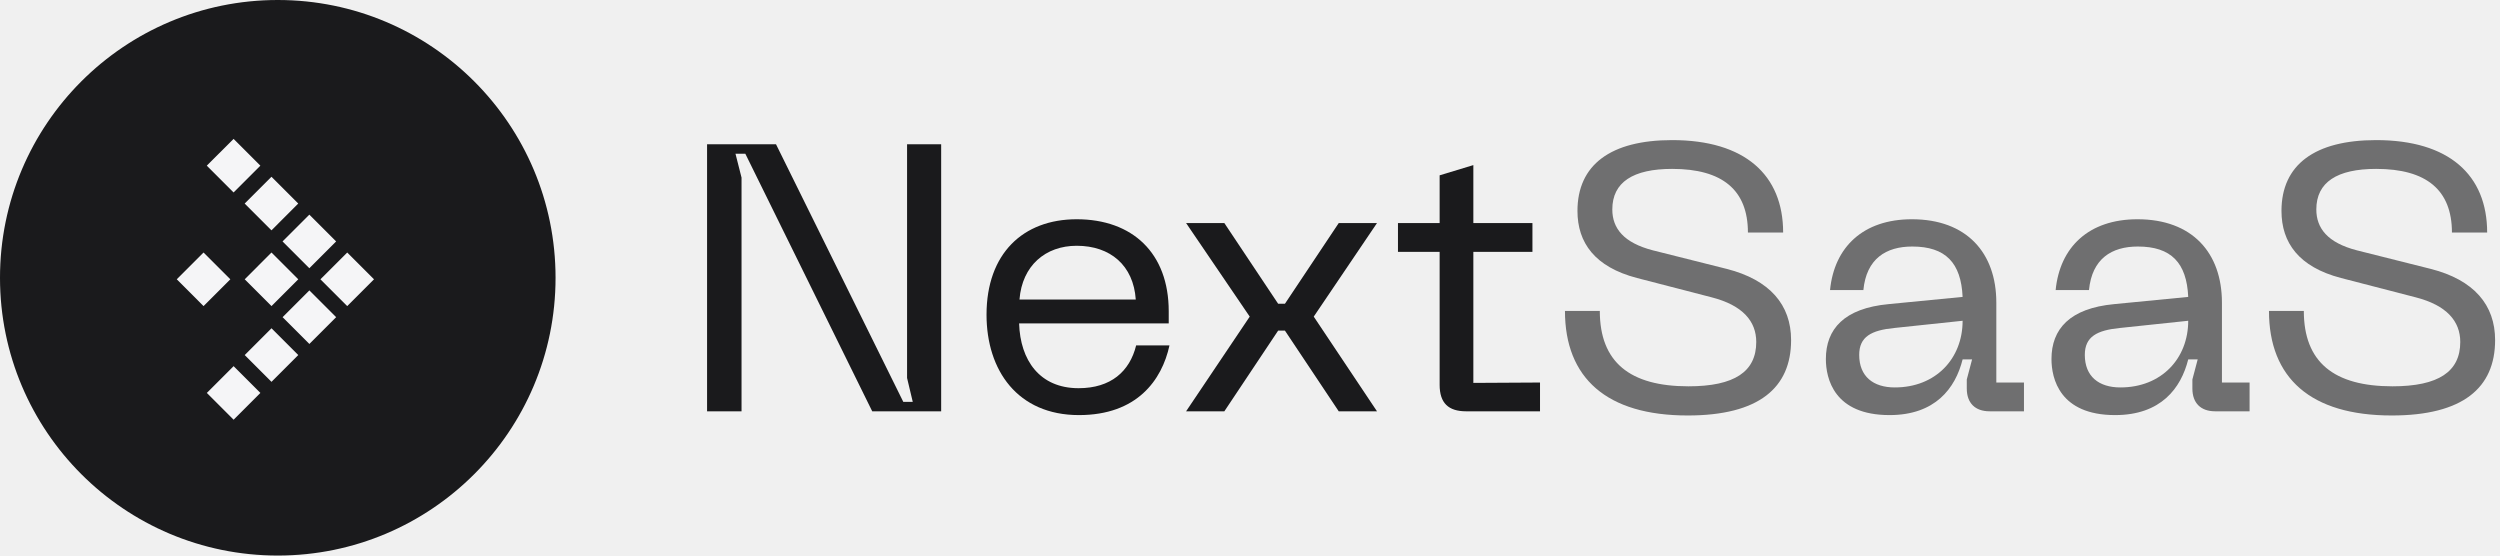
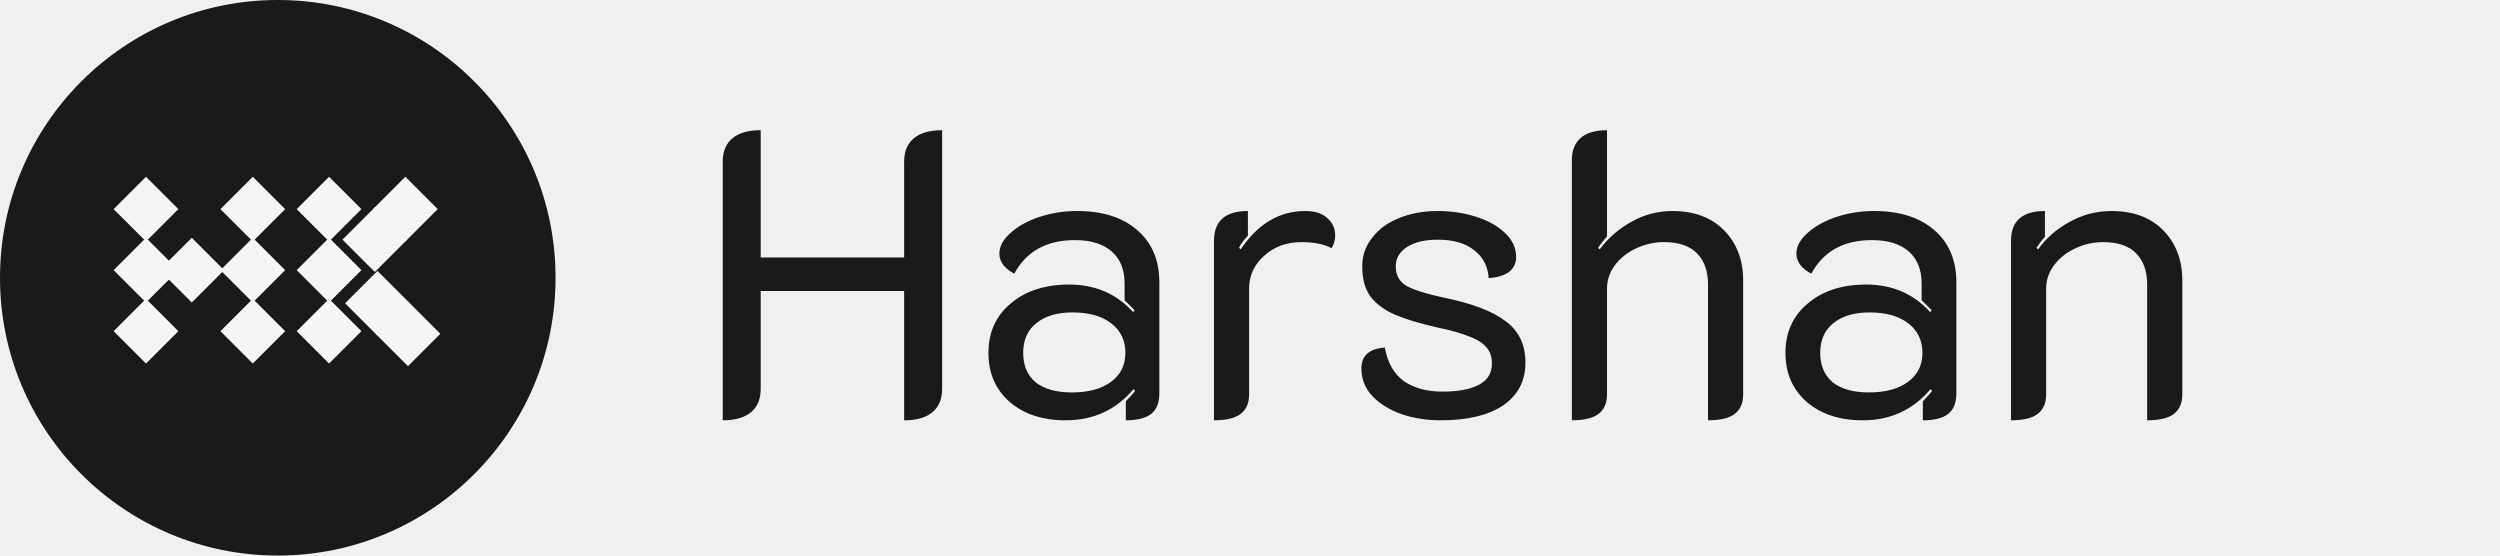
<svg xmlns="http://www.w3.org/2000/svg" width="198" height="44" viewBox="0 0 198 44" fill="none">
-   <path d="M197.613 26.936C197.613 30.716 195.063 32.906 189.423 32.906C183.003 32.906 179.703 29.936 179.703 24.626H182.463C182.463 28.676 184.833 30.596 189.483 30.596C193.143 30.596 194.853 29.426 194.853 27.086C194.853 25.436 193.773 24.176 191.313 23.546L185.403 22.016C182.073 21.146 180.693 19.226 180.693 16.706C180.693 13.046 183.333 11.096 188.193 11.096C193.953 11.096 196.983 13.856 196.983 18.416H194.193C194.193 15.056 192.183 13.376 188.193 13.376C185.103 13.376 183.453 14.426 183.453 16.586C183.453 18.086 184.353 19.226 186.663 19.826L192.513 21.296C195.933 22.166 197.613 24.146 197.613 26.936Z" fill="#1A1A1C" fill-opacity="0.6" />
-   <path d="M162.477 28.435C162.477 26.065 163.917 24.415 167.457 24.085L173.307 23.515C173.187 20.815 171.957 19.525 169.317 19.525C167.247 19.525 165.687 20.485 165.447 22.975H162.807C163.137 19.585 165.417 17.365 169.287 17.365C173.637 17.365 175.977 20.035 175.977 23.965V30.295H178.167V32.575H175.437C174.297 32.575 173.637 31.915 173.637 30.775V30.055L174.057 28.465H173.307C172.737 30.745 171.147 32.875 167.517 32.875C163.137 32.875 162.477 29.995 162.477 28.435ZM165.117 28.105C165.117 29.815 166.227 30.685 167.937 30.685C171.177 30.685 173.307 28.405 173.307 25.405L167.907 25.975C166.077 26.155 165.117 26.665 165.117 28.105Z" fill="#1A1A1C" fill-opacity="0.6" />
-   <path d="M144.609 28.435C144.609 26.065 146.049 24.415 149.589 24.085L155.439 23.515C155.319 20.815 154.089 19.525 151.449 19.525C149.379 19.525 147.819 20.485 147.579 22.975H144.939C145.269 19.585 147.549 17.365 151.419 17.365C155.769 17.365 158.109 20.035 158.109 23.965V30.295H160.299V32.575H157.569C156.429 32.575 155.769 31.915 155.769 30.775V30.055L156.189 28.465H155.439C154.869 30.745 153.279 32.875 149.649 32.875C145.269 32.875 144.609 29.995 144.609 28.435ZM147.249 28.105C147.249 29.815 148.359 30.685 150.069 30.685C153.309 30.685 155.439 28.405 155.439 25.405L150.039 25.975C148.209 26.155 147.249 26.665 147.249 28.105Z" fill="#1A1A1C" fill-opacity="0.6" />
-   <path d="M141.855 26.936C141.855 30.716 139.305 32.906 133.665 32.906C127.245 32.906 123.945 29.936 123.945 24.626H126.705C126.705 28.676 129.075 30.596 133.725 30.596C137.385 30.596 139.095 29.426 139.095 27.086C139.095 25.436 138.015 24.176 135.555 23.546L129.645 22.016C126.315 21.146 124.935 19.226 124.935 16.706C124.935 13.046 127.575 11.096 132.435 11.096C138.195 11.096 141.225 13.856 141.225 18.416H138.435C138.435 15.056 136.425 13.376 132.435 13.376C129.345 13.376 127.695 14.426 127.695 16.586C127.695 18.086 128.595 19.226 130.905 19.826L136.755 21.296C140.175 22.166 141.855 24.146 141.855 26.936Z" fill="#1A1A1C" fill-opacity="0.6" />
-   <path d="M121.969 30.296V32.576H116.119C114.709 32.576 114.019 31.916 114.019 30.476V19.946H110.719V17.666H114.019V13.886L116.689 13.076V17.666H121.369V19.946H116.689V30.326L121.969 30.296Z" fill="#1A1A1C" />
-   <path d="M93.938 32.576L98.978 25.076L93.938 17.666H96.968L101.228 24.056H101.768L106.028 17.666H109.058L104.048 25.076L109.058 32.576H106.028L101.768 26.186H101.228L96.968 32.576H93.938Z" fill="#1A1A1C" />
-   <path d="M78.133 24.925C78.133 20.095 81.013 17.365 85.273 17.365C89.683 17.365 92.563 20.035 92.563 24.655V25.615H80.713C80.803 28.525 82.333 30.745 85.423 30.745C87.973 30.745 89.473 29.425 89.983 27.355H92.623C92.023 30.115 90.043 32.875 85.453 32.875C80.593 32.875 78.133 29.335 78.133 24.925ZM80.743 23.725H89.953C89.773 21.025 87.943 19.465 85.273 19.465C82.813 19.465 80.953 21.025 80.743 23.725Z" fill="#1A1A1C" />
-   <path d="M56 32.576V11.426H61.46L71.54 31.826H72.29L71.84 29.936V11.426H74.54V32.576H69.08L59.03 12.176H58.25L58.73 14.066V32.576H56Z" fill="#1A1A1C" />
-   <rect width="44" height="44" rx="22" fill="#1A1A1C" />
-   <path d="M27.5 20L29.621 22.121L27.5 24.243L25.378 22.121L27.5 20Z" fill="#F5F5F7" />
-   <path d="M20.623 31.12L18.502 33.242L16.381 31.12L18.502 28.999L20.623 31.12Z" fill="#F5F5F7" />
-   <path d="M24.5 17L26.621 19.121L24.5 21.243L22.378 19.121L24.5 17Z" fill="#F5F5F7" />
-   <path d="M23.623 28.12L21.502 30.242L19.381 28.12L21.502 25.999L23.623 28.12Z" fill="#F5F5F7" />
-   <path d="M21.5 14L23.621 16.121L21.5 18.243L19.378 16.121L21.5 14Z" fill="#F5F5F7" />
-   <path d="M26.623 25.12L24.502 27.242L22.381 25.12L24.502 22.999L26.623 25.12Z" fill="#F5F5F7" />
-   <path d="M18.5 11L20.621 13.121L18.5 15.243L16.378 13.121L18.5 11Z" fill="#F5F5F7" />
-   <path d="M23.623 22.12L21.502 24.242L19.381 22.12L21.502 19.999L23.623 22.12Z" fill="#F5F5F7" />
-   <path d="M18.243 22.12L16.121 24.242L14 22.12L16.121 19.999L18.243 22.12Z" fill="#F5F5F7" />
+   <g clip-path="url(#clip0_481_304)">
+     <path d="M44 22C44 9.85 34.15 0 22 0C9.85 0 0 9.85 0 22C0 34.15 9.85 44 22 44C34.15 44 44 34.15 44 22Z" fill="#1A1A1C" />
+     <path d="M20.021 23.666L22.584 26.229L20.021 28.792L17.458 26.229L20.021 23.666Z" fill="#F5F5F7" />
+     <path d="M26.062 23.666L28.625 26.229L26.062 28.792L23.499 26.229L26.062 23.666Z" fill="#F5F5F7" />
+     <path d="M29.686 16.416L32.249 18.979L29.686 21.542L27.123 18.979L29.686 16.416Z" fill="#F5F5F7" />
+     <path d="M32.103 14L34.666 16.563L32.103 19.126L29.54 16.563L32.103 14Z" fill="#F5F5F7" />
+     <path d="M29.895 21.457L32.458 24.02L29.895 26.583L27.331 24.02L29.895 21.457Z" fill="#F5F5F7" />
+     <path d="M32.311 23.873L34.874 26.436L32.311 28.999L29.748 26.436L32.311 23.873Z" fill="#F5F5F7" />
+     <path d="M11.563 23.666L14.126 26.229L11.563 28.792L9 26.229L11.563 23.666Z" fill="#F5F5F7" />
+     <path d="M11.563 18.832L14.126 21.395L11.563 23.958L9 21.395L11.563 18.832Z" fill="#F5F5F7" />
+     <path d="M22.584 16.563L20.021 19.126L17.458 16.563L20.021 14L22.584 16.563Z" fill="#F5F5F7" />
+     <path d="M28.625 16.563L26.062 19.126L23.499 16.563L26.062 14L28.625 16.563Z" fill="#F5F5F7" />
+     <path d="M11.563 14L14.126 16.563L11.563 19.126L9 16.563L11.563 14Z" fill="#F5F5F7" />
+     <path d="M17.751 21.395L15.188 23.958L12.625 21.395L15.188 18.832L17.751 21.395Z" fill="#F5F5F7" />
+     <path d="M22.584 21.395L20.021 23.958L17.458 21.395L20.021 18.832L22.584 21.395Z" fill="#F5F5F7" />
+     <path d="M28.625 21.395L26.062 23.958L23.499 21.395L26.062 18.832L28.625 21.395Z" fill="#F5F5F7" />
+     <path d="M57.24 12.808C57.24 11.997 57.496 11.379 58.008 10.952C58.52 10.525 59.267 10.312 60.248 10.312V20.392H71.608V12.808C71.608 11.997 71.864 11.379 72.376 10.952C72.888 10.525 73.635 10.312 74.616 10.312V30.792C74.616 31.603 74.36 32.221 73.848 32.648C73.336 33.075 72.589 33.288 71.608 33.288V23.048H60.248V30.792C60.248 31.603 59.992 32.221 59.48 32.648C58.968 33.075 58.221 33.288 57.24 33.288V12.808ZM84.396 33.288C82.561 33.288 81.078 32.797 79.948 31.816C78.838 30.835 78.284 29.544 78.284 27.944C78.284 26.323 78.87 25.021 80.044 24.04C81.217 23.037 82.764 22.536 84.684 22.536C86.732 22.536 88.417 23.261 89.74 24.712L89.868 24.584C89.633 24.328 89.366 24.061 89.068 23.784V22.44C89.068 21.352 88.726 20.509 88.044 19.912C87.361 19.315 86.39 19.016 85.132 19.016C82.892 19.016 81.292 19.901 80.332 21.672C79.99 21.501 79.702 21.277 79.468 21C79.254 20.701 79.148 20.403 79.148 20.104C79.148 19.528 79.436 18.984 80.012 18.472C80.588 17.939 81.345 17.512 82.284 17.192C83.244 16.872 84.246 16.712 85.292 16.712C87.318 16.712 88.908 17.213 90.06 18.216C91.233 19.219 91.82 20.605 91.82 22.376V31.144C91.82 31.891 91.606 32.435 91.18 32.776C90.753 33.117 90.081 33.288 89.164 33.288V31.784C89.612 31.315 89.857 31.037 89.9 30.952L89.772 30.824C88.385 32.467 86.593 33.288 84.396 33.288ZM84.876 31.08C86.198 31.08 87.233 30.803 87.98 30.248C88.748 29.693 89.132 28.925 89.132 27.944C89.132 26.963 88.758 26.184 88.012 25.608C87.265 25.032 86.241 24.744 84.94 24.744C83.724 24.744 82.764 25.032 82.06 25.608C81.377 26.163 81.036 26.941 81.036 27.944C81.036 28.947 81.366 29.725 82.028 30.28C82.71 30.813 83.66 31.08 84.876 31.08ZM103.09 19.176C101.896 19.176 100.904 19.539 100.114 20.264C99.325 20.968 98.93 21.832 98.93 22.856V31.24C98.93 31.944 98.696 32.467 98.226 32.808C97.778 33.128 97.085 33.288 96.146 33.288V19.08C96.146 17.501 97.042 16.712 98.834 16.712V18.664C98.493 19.027 98.258 19.347 98.13 19.624L98.258 19.752C99.624 17.725 101.33 16.712 103.378 16.712C104.146 16.712 104.733 16.904 105.138 17.288C105.544 17.651 105.746 18.099 105.746 18.632C105.746 19.016 105.65 19.357 105.458 19.656C104.861 19.336 104.072 19.176 103.09 19.176ZM114.095 33.288C113.007 33.288 111.983 33.128 111.023 32.808C110.063 32.467 109.284 31.987 108.687 31.368C108.111 30.749 107.823 30.024 107.823 29.192C107.823 28.168 108.441 27.613 109.679 27.528C109.892 28.723 110.393 29.608 111.183 30.184C111.993 30.739 113.017 31.016 114.255 31.016C115.492 31.016 116.452 30.835 117.135 30.472C117.817 30.109 118.159 29.555 118.159 28.808C118.159 28.275 118.02 27.848 117.743 27.528C117.465 27.187 117.017 26.899 116.399 26.664C115.801 26.408 114.937 26.163 113.807 25.928C112.399 25.608 111.279 25.267 110.447 24.904C109.615 24.541 108.975 24.061 108.527 23.464C108.1 22.867 107.887 22.077 107.887 21.096C107.887 20.264 108.143 19.517 108.655 18.856C109.167 18.173 109.871 17.651 110.766 17.288C111.684 16.904 112.719 16.712 113.871 16.712C114.937 16.712 115.94 16.861 116.879 17.16C117.839 17.459 118.607 17.885 119.183 18.44C119.78 18.995 120.079 19.635 120.079 20.36C120.079 20.851 119.887 21.245 119.503 21.544C119.119 21.821 118.585 21.981 117.903 22.024C117.839 21.085 117.455 20.349 116.751 19.816C116.068 19.261 115.108 18.984 113.871 18.984C112.847 18.984 112.036 19.176 111.439 19.56C110.841 19.944 110.543 20.456 110.543 21.096C110.543 21.779 110.82 22.291 111.375 22.632C111.951 22.952 112.921 23.261 114.286 23.56C116.527 24.008 118.169 24.627 119.215 25.416C120.281 26.184 120.815 27.283 120.815 28.712C120.815 30.163 120.228 31.293 119.055 32.104C117.881 32.893 116.228 33.288 114.095 33.288ZM124.49 12.68C124.49 11.912 124.725 11.325 125.194 10.92C125.663 10.515 126.357 10.312 127.274 10.312V18.728C126.975 19.069 126.741 19.368 126.57 19.624L126.698 19.752C127.359 18.856 128.191 18.131 129.194 17.576C130.197 17 131.285 16.712 132.458 16.712C134.186 16.712 135.551 17.224 136.554 18.248C137.557 19.272 138.058 20.595 138.058 22.216V31.24C138.058 31.944 137.823 32.467 137.354 32.808C136.906 33.128 136.213 33.288 135.274 33.288V22.504C135.274 21.48 134.986 20.669 134.41 20.072C133.834 19.475 132.959 19.176 131.786 19.176C130.997 19.176 130.25 19.347 129.546 19.688C128.863 20.008 128.309 20.456 127.882 21.032C127.477 21.587 127.274 22.195 127.274 22.856V31.24C127.274 31.944 127.039 32.467 126.57 32.808C126.122 33.128 125.429 33.288 124.49 33.288V12.68ZM147.521 33.288C145.686 33.288 144.203 32.797 143.073 31.816C141.963 30.835 141.409 29.544 141.409 27.944C141.409 26.323 141.995 25.021 143.169 24.04C144.342 23.037 145.889 22.536 147.809 22.536C149.857 22.536 151.542 23.261 152.865 24.712L152.993 24.584C152.758 24.328 152.491 24.061 152.193 23.784V22.44C152.193 21.352 151.851 20.509 151.169 19.912C150.486 19.315 149.515 19.016 148.257 19.016C146.017 19.016 144.417 19.901 143.457 21.672C143.115 21.501 142.827 21.277 142.593 21C142.379 20.701 142.273 20.403 142.273 20.104C142.273 19.528 142.561 18.984 143.137 18.472C143.713 17.939 144.47 17.512 145.409 17.192C146.369 16.872 147.371 16.712 148.417 16.712C150.443 16.712 152.033 17.213 153.185 18.216C154.358 19.219 154.945 20.605 154.945 22.376V31.144C154.945 31.891 154.731 32.435 154.305 32.776C153.878 33.117 153.206 33.288 152.289 33.288V31.784C152.737 31.315 152.982 31.037 153.025 30.952L152.897 30.824C151.51 32.467 149.718 33.288 147.521 33.288ZM148.001 31.08C149.323 31.08 150.358 30.803 151.105 30.248C151.873 29.693 152.257 28.925 152.257 27.944C152.257 26.963 151.883 26.184 151.137 25.608C150.39 25.032 149.366 24.744 148.065 24.744C146.849 24.744 145.889 25.032 145.185 25.608C144.502 26.163 144.161 26.941 144.161 27.944C144.161 28.947 144.491 29.725 145.153 30.28C145.835 30.813 146.785 31.08 148.001 31.08ZM159.271 19.08C159.271 17.501 160.167 16.712 161.959 16.712V18.76C161.767 18.952 161.543 19.24 161.287 19.624L161.415 19.752C162.055 18.856 162.887 18.131 163.911 17.576C164.935 17 166.045 16.712 167.239 16.712C168.967 16.712 170.333 17.224 171.335 18.248C172.338 19.272 172.839 20.595 172.839 22.216V31.24C172.839 31.944 172.605 32.467 172.135 32.808C171.687 33.128 170.994 33.288 170.055 33.288V22.504C170.055 21.48 169.767 20.669 169.191 20.072C168.615 19.475 167.741 19.176 166.567 19.176C165.778 19.176 165.031 19.347 164.327 19.688C163.645 20.008 163.09 20.456 162.663 21.032C162.258 21.587 162.055 22.195 162.055 22.856V31.24C162.055 31.944 161.821 32.467 161.351 32.808C160.903 33.128 160.21 33.288 159.271 33.288V19.08Z" fill="#1A1A1C" />
+   </g>
+   <defs>
+     <clipPath id="clip0_481_304">
+       <rect width="198" height="44" fill="white" />
+     </clipPath>
+   </defs>
</svg>
